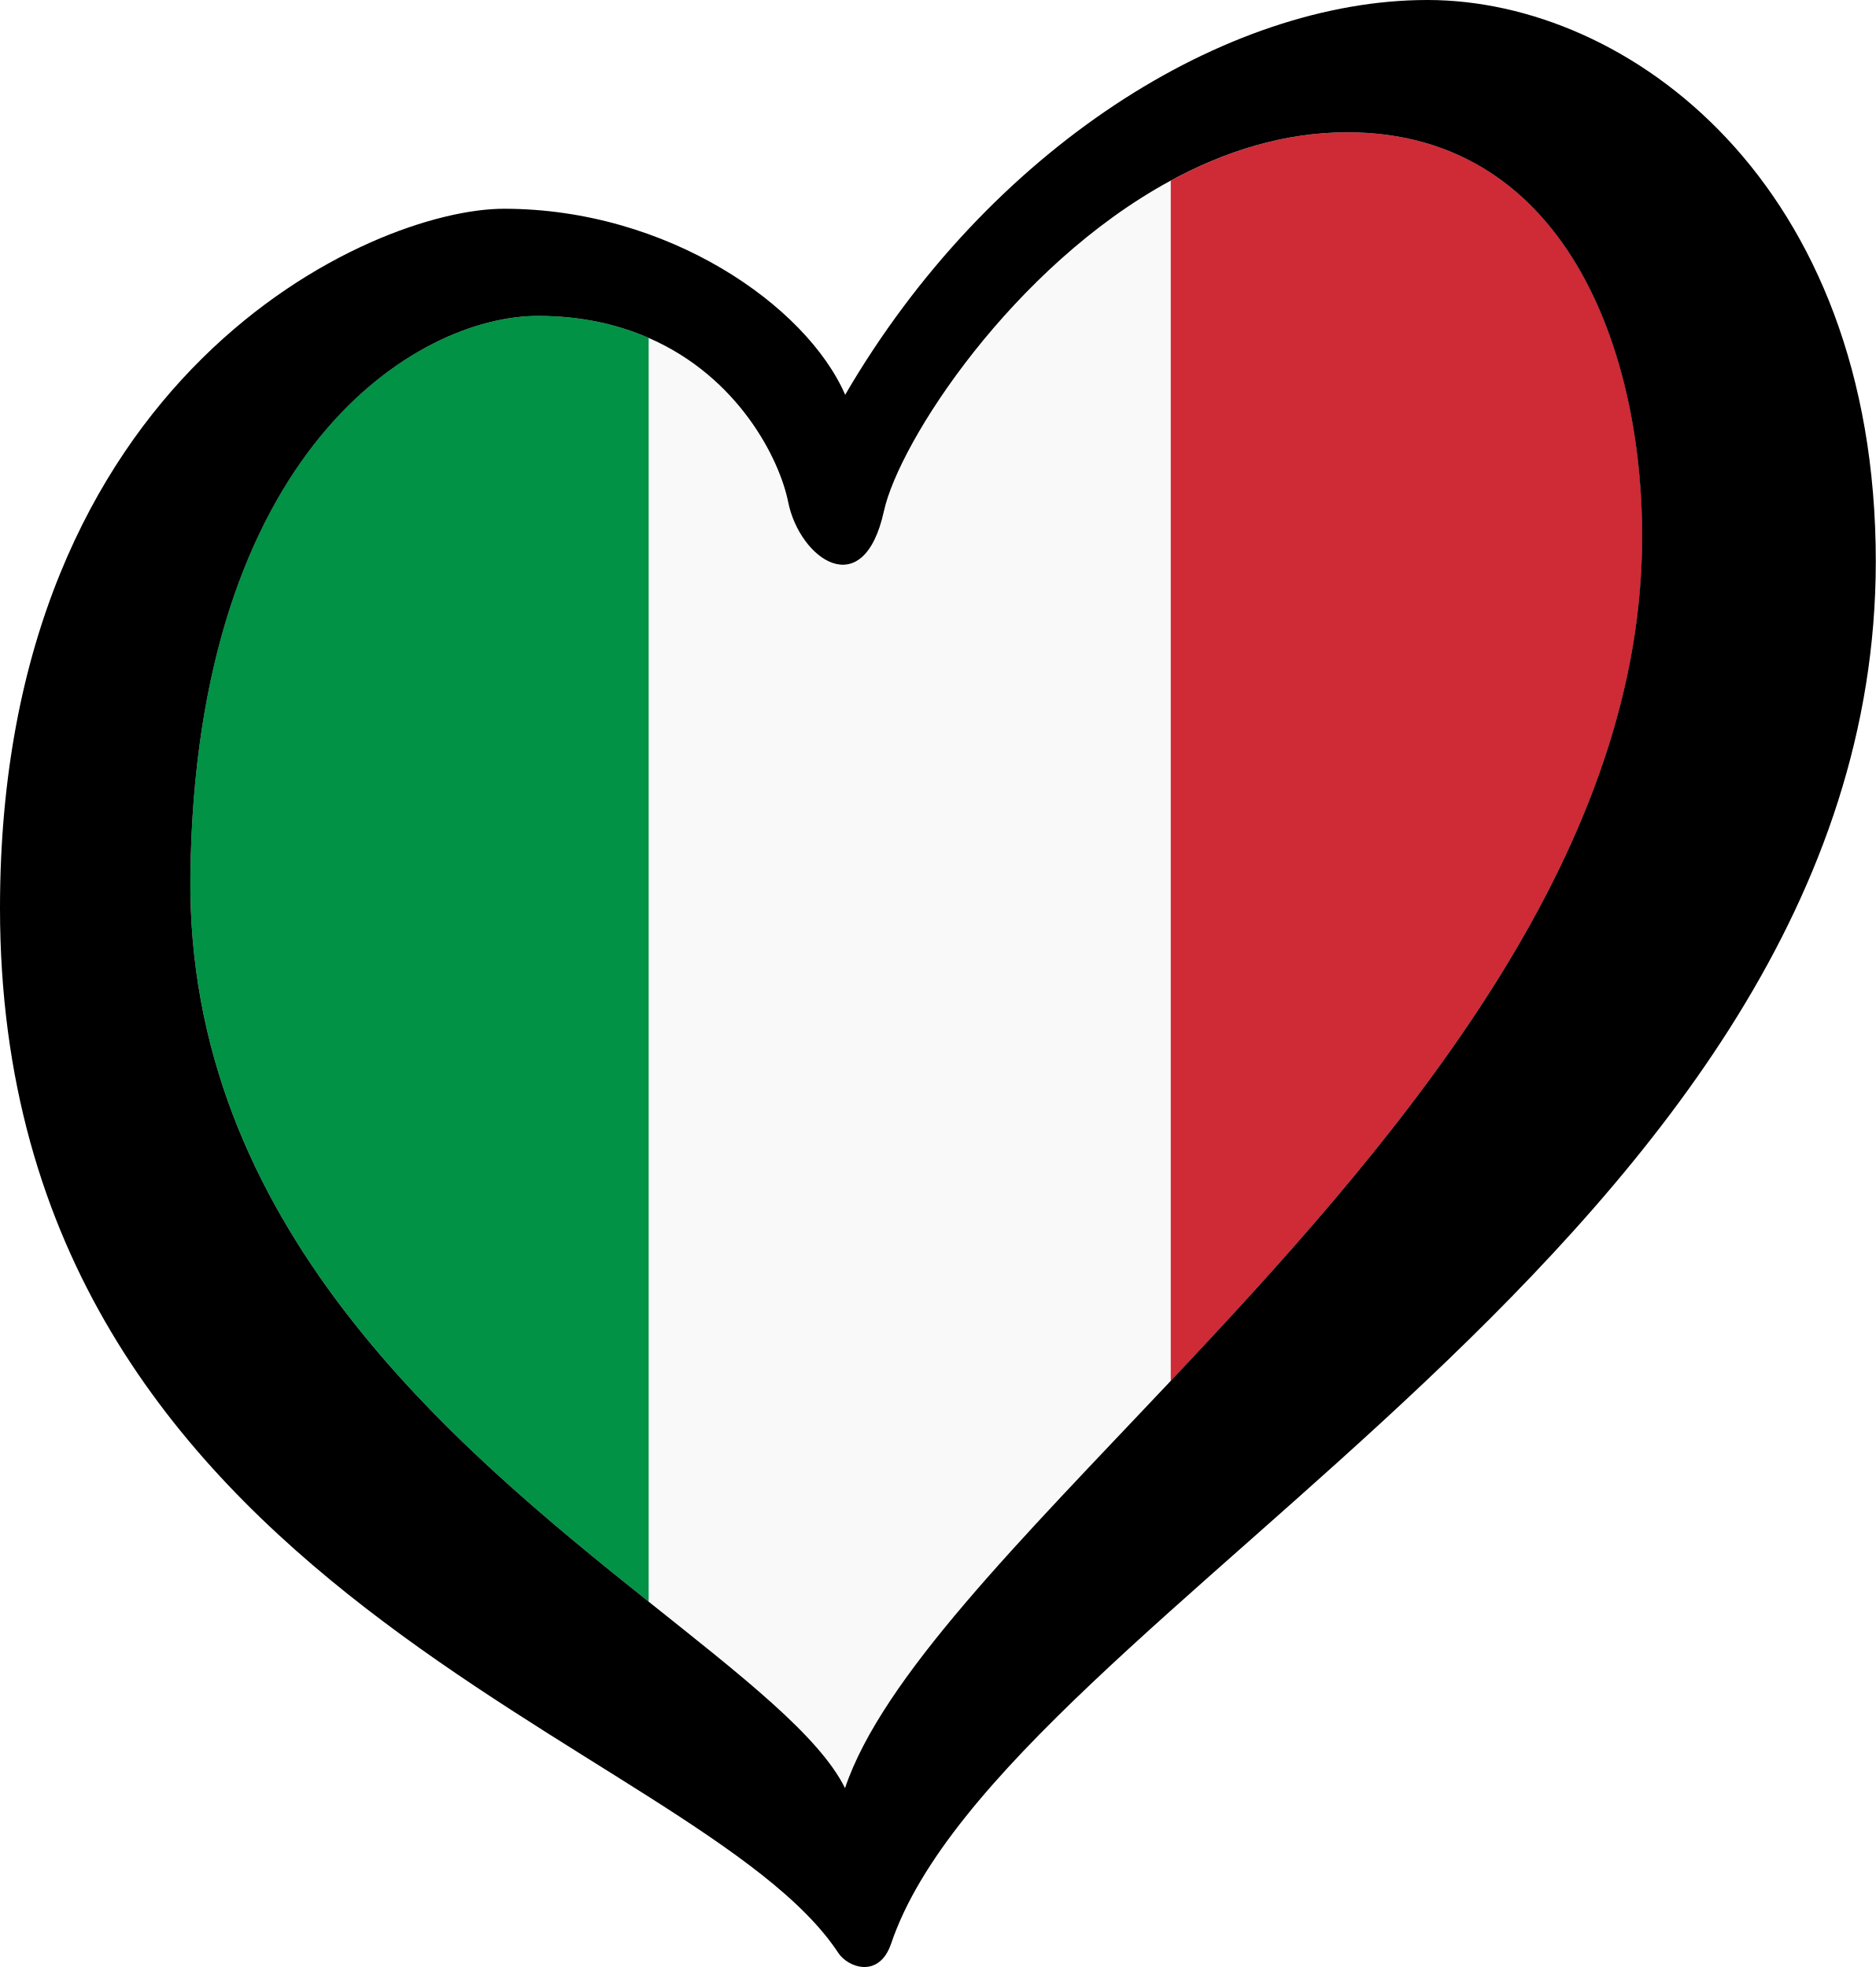
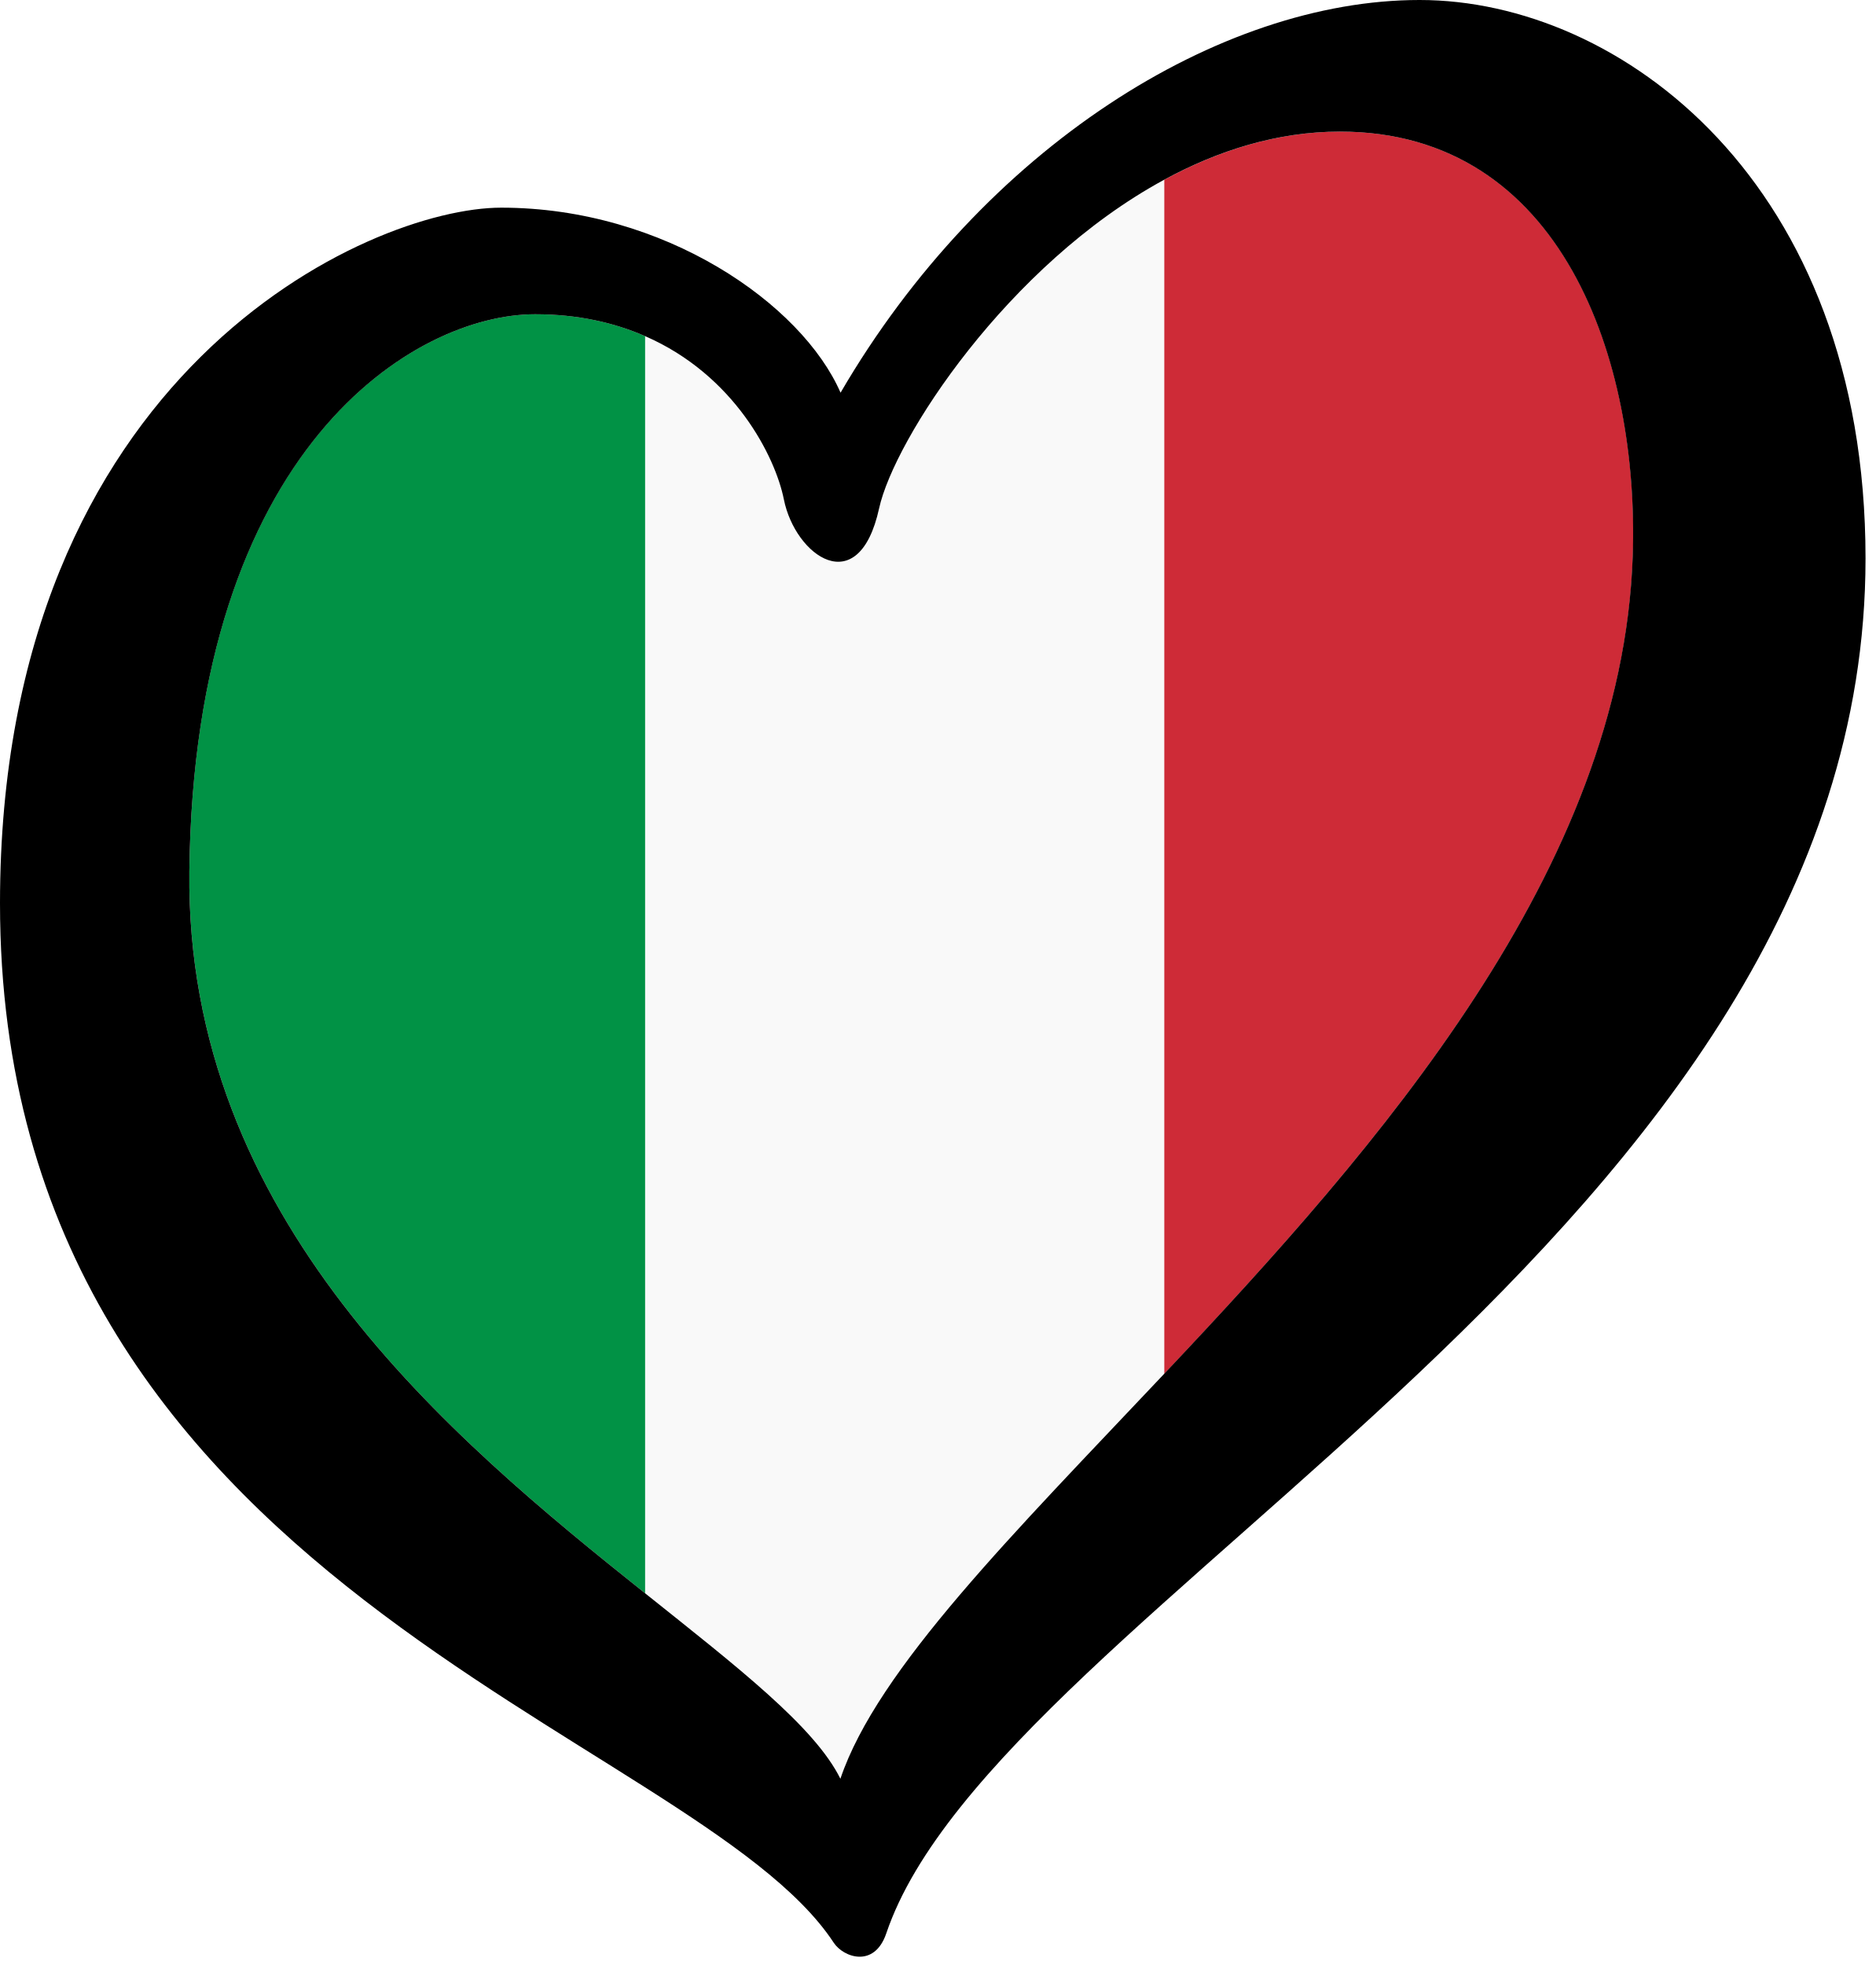
- <svg xmlns="http://www.w3.org/2000/svg" id="LOGO_LAYER" viewBox="0 0 125.33 131.443" version="1.1" width="125.33" height="131.443">
+ <svg xmlns="http://www.w3.org/2000/svg" width="100%" height="100%" viewBox="0 0 126 132" version="1.1" xml:space="preserve">
  <defs id="defs1">
    <style id="style1">.cls-1{fill:#f9f9f9;}.cls-2{fill:#019245;}.cls-3{fill:#ce2b37;}</style>
  </defs>
  <g id="LOGO_GROUP" transform="translate(-232.76,-97.88)">
    <g id="SELECT_FLAG_HERE">
      <g id="BLACK_FLAG">
        <path class="cls-3" d="m 322.79,106.72 c -4.19,0 -8.18,1.26 -11.82,3.24 v 80.22 c 14.48,-15.36 30.77,-33.9 31.49,-54.94 0.45,-13.11 -4.73,-28.52 -19.67,-28.52 z" id="path1" />
        <path class="cls-1" d="m 291.83,132.03 c -1.37,6.25 -5.64,3.2 -6.4,-0.61 -0.57,-2.84 -3.3,-8.34 -9.32,-10.96 v 84.45 c 6.21,4.96 11.39,8.96 13.12,12.46 2.48,-7.37 11.68,-16.51 21.74,-27.19 v -80.22 c -10.53,5.72 -18.12,17.43 -19.14,22.07 z" id="path2" />
        <path class="cls-2" d="m 268.71,118.99 c -8.08,0 -22.92,8.92 -23.23,37.43 -0.26,23.29 17.5,38.02 30.62,48.49 v -84.45 c -2.06,-0.9 -4.51,-1.47 -7.39,-1.47 z" id="path3" />
        <path d="m 328.12,97.88 c -13.42,0 -29.29,9.91 -38.89,26.38 -2.59,-5.95 -11.83,-12.43 -22.8,-12.43 -8.84,0 -33.67,11.05 -33.67,46.73 0,46.05 46.59,55.51 56.01,69.82 0.65,0.99 2.73,1.73 3.53,-0.62 7.51,-22.18 65.79,-47.24 65.79,-92.37 0,-25.31 -16.53,-37.51 -29.95,-37.51 z m 14.33,37.36 c -0.72,21.05 -17.01,39.59 -31.49,54.94 -10.07,10.68 -19.26,19.82 -21.74,27.19 -1.73,-3.5 -6.91,-7.5 -13.12,-12.46 -13.12,-10.47 -30.88,-25.2 -30.62,-48.49 0.32,-28.51 15.16,-37.43 23.23,-37.43 2.88,0 5.33,0.57 7.39,1.47 6.02,2.62 8.75,8.12 9.32,10.96 0.76,3.81 5.03,6.86 6.4,0.61 1.02,-4.64 8.61,-16.35 19.14,-22.07 3.64,-1.98 7.63,-3.24 11.82,-3.24 14.94,0 20.12,15.41 19.67,28.52 z" id="path4" />
      </g>
    </g>
  </g>
</svg>
